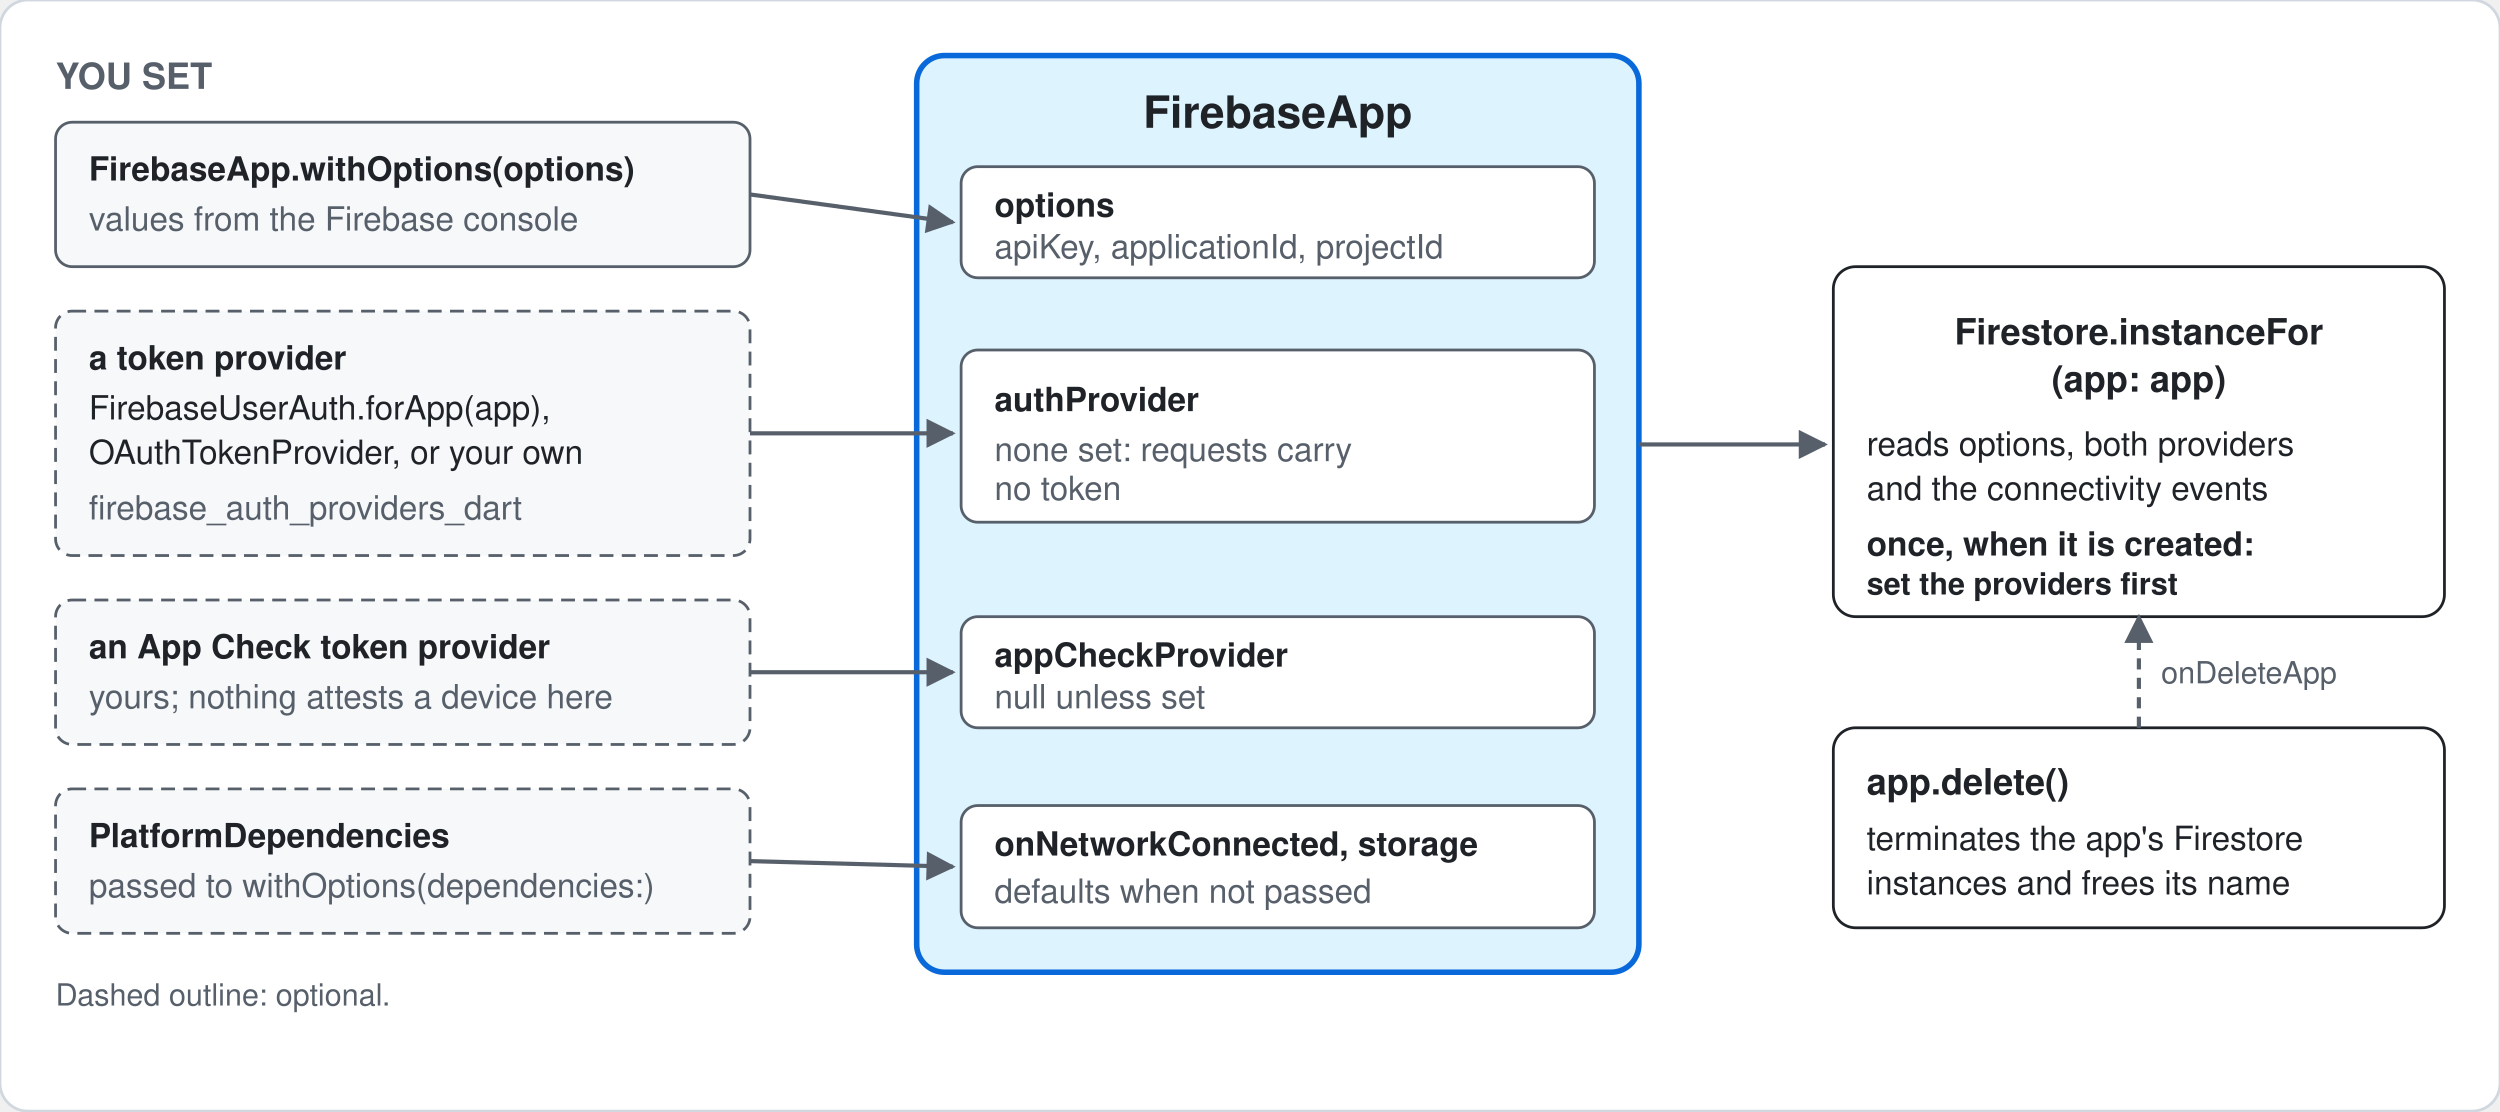
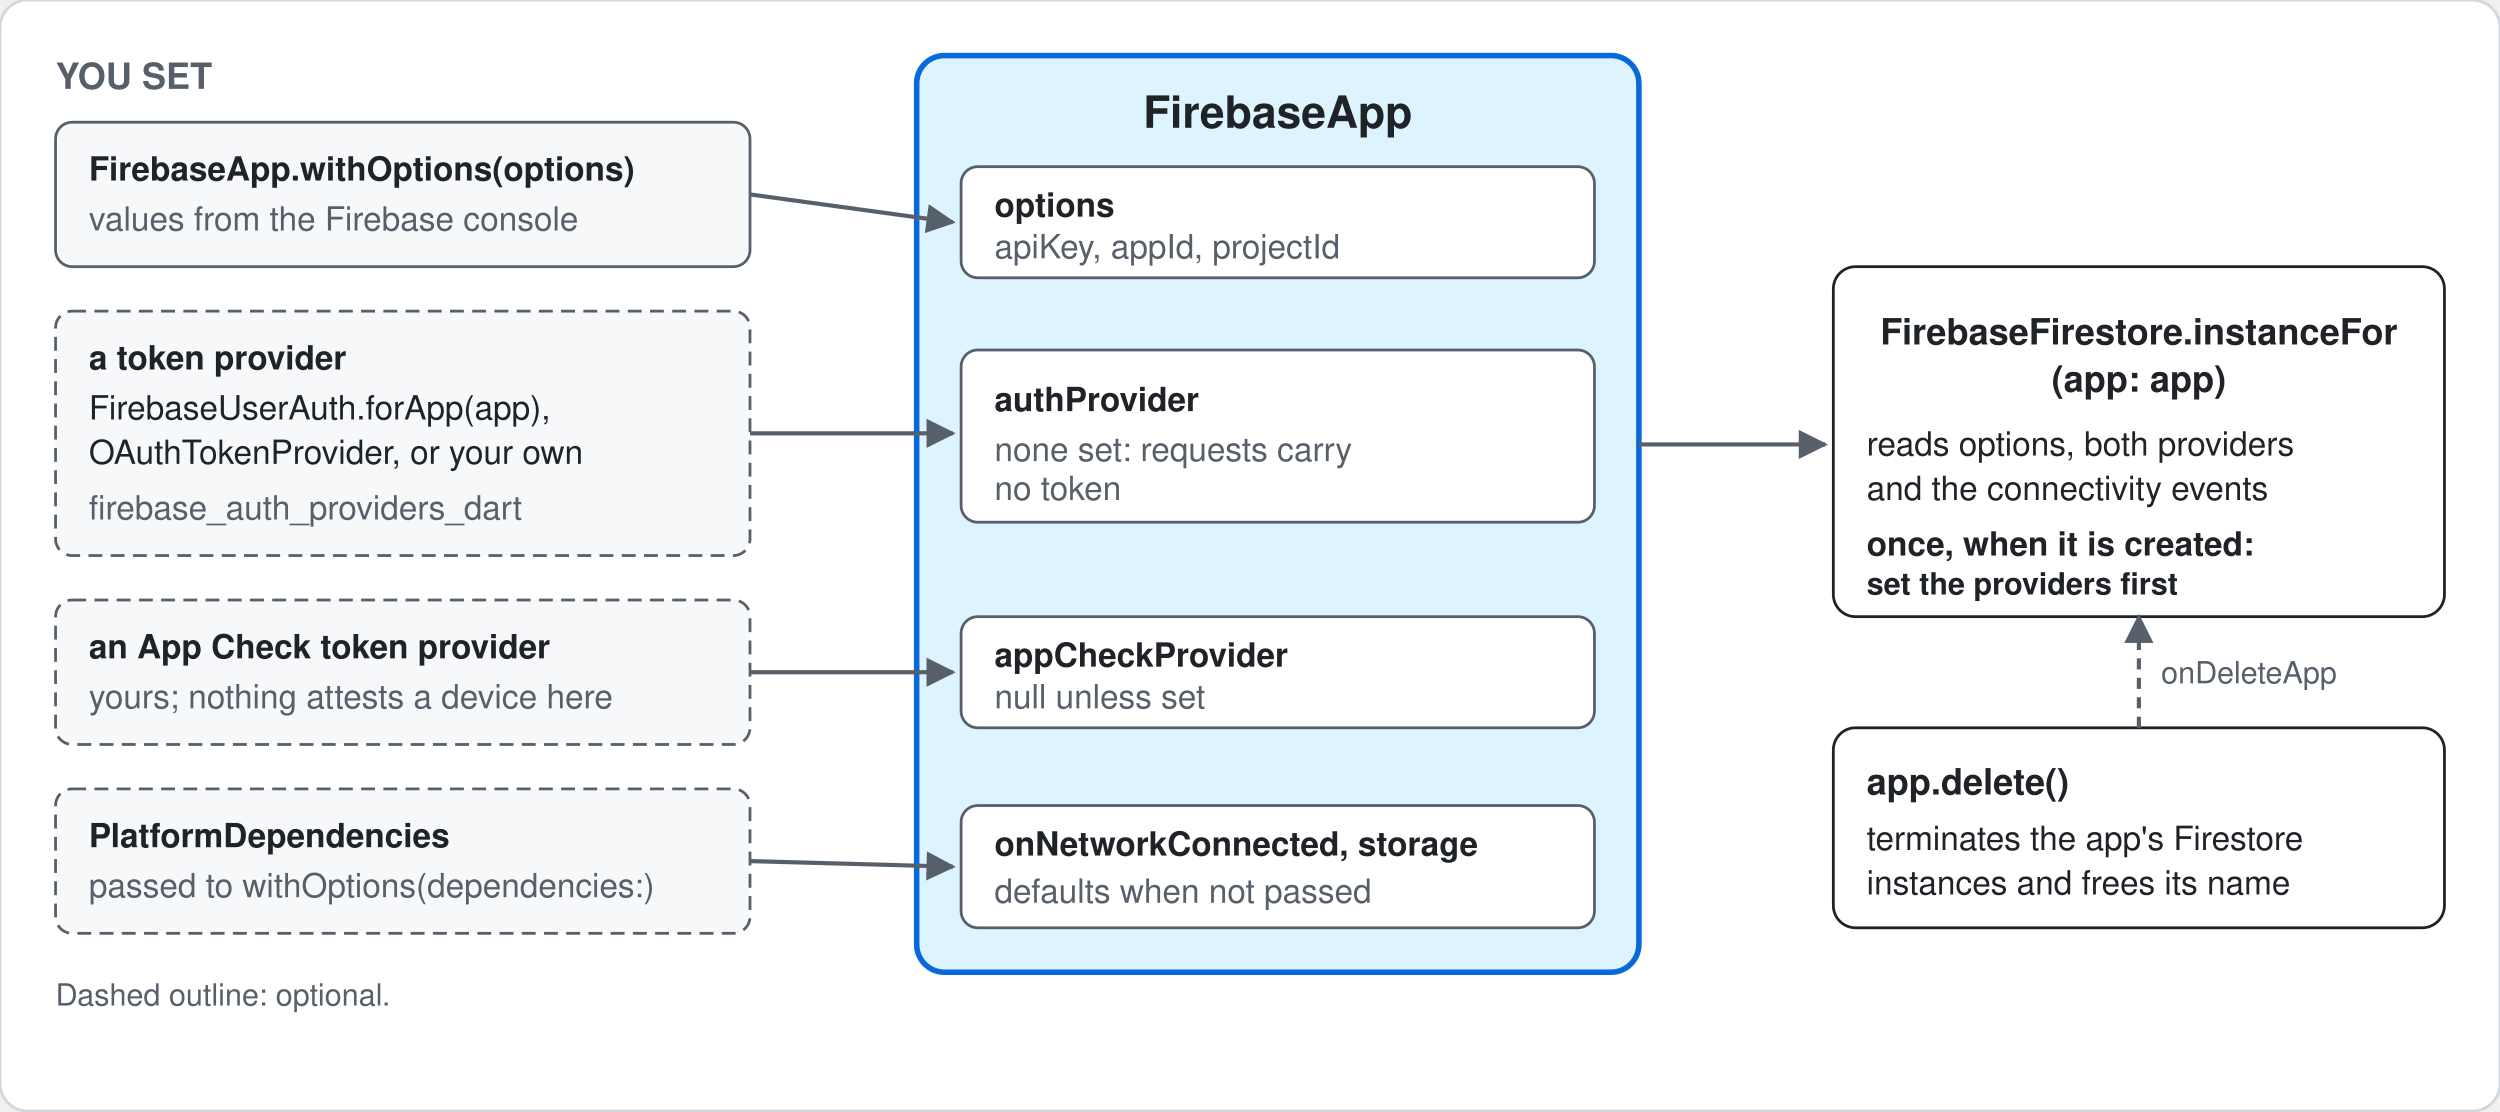
<svg xmlns="http://www.w3.org/2000/svg" viewBox="0 0 900 400" role="img" aria-labelledby="title desc" font-family="system-ui, -apple-system, Segoe UI, Helvetica, Arial, sans-serif">
  <defs>
    <marker id="arrow" viewBox="0 0 10 10" refX="9" refY="5" markerWidth="7" markerHeight="7" orient="auto-start-reverse">
      <path d="M0,0 L10,5 L0,10 z" fill="#57606a" />
    </marker>
  </defs>
  <rect x="0" y="0" width="900" height="400" rx="10" fill="#ffffff" stroke="#d0d7de" />
  <text x="20" y="32" font-size="13" font-weight="600" fill="#57606a">YOU SET</text>
  <g font-size="12" fill="#1f2328">
    <rect x="20" y="44" width="250" height="52" rx="6" fill="#f6f8fa" stroke="#57606a" />
    <text x="32" y="65" font-weight="600">FirebaseApp.withOptions(options)</text>
    <text x="32" y="83" fill="#57606a">values from the Firebase console</text>
    <rect x="20" y="112" width="250" height="88" rx="6" fill="#f6f8fa" stroke="#57606a" stroke-dasharray="5 3" />
    <text x="32" y="133" font-weight="600">a token provider</text>
    <text x="32" y="151">FirebaseUserAuth.forApp(app),</text>
    <text x="32" y="167">OAuthTokenProvider, or your own</text>
    <text x="32" y="187" fill="#57606a">firebase_auth_providers_dart</text>
    <rect x="20" y="216" width="250" height="52" rx="6" fill="#f6f8fa" stroke="#57606a" stroke-dasharray="5 3" />
    <text x="32" y="237" font-weight="600">an App Check token provider</text>
    <text x="32" y="255" fill="#57606a">yours; nothing attests a device here</text>
    <rect x="20" y="284" width="250" height="52" rx="6" fill="#f6f8fa" stroke="#57606a" stroke-dasharray="5 3" />
    <text x="32" y="305" font-weight="600">PlatformDependencies</text>
    <text x="32" y="323" fill="#57606a">passed to withOptions(dependencies:)</text>
  </g>
  <text x="20" y="362" font-size="11" fill="#57606a">Dashed outline: optional.</text>
  <rect x="330" y="20" width="260" height="330" rx="10" fill="#ddf4ff" stroke="#0969da" stroke-width="2" />
  <text x="460" y="46" font-size="16" font-weight="700" fill="#1f2328" text-anchor="middle">FirebaseApp</text>
  <g font-size="12" fill="#1f2328">
    <rect x="346" y="60" width="228" height="40" rx="6" fill="#ffffff" stroke="#57606a" />
    <text x="358" y="78" font-weight="600">options</text>
-     <text x="358" y="93" fill="#57606a">apiKey, applicationId, projectId</text>
+     <text x="358" y="93" fill="#57606a">apiKey, appId, projectId</text>
    <rect x="346" y="126" width="228" height="62" rx="6" fill="#ffffff" stroke="#57606a" />
    <text x="358" y="148" font-weight="600">authProvider</text>
    <text x="358" y="166" fill="#57606a">none set: requests carry</text>
    <text x="358" y="180" fill="#57606a">no token</text>
    <rect x="346" y="222" width="228" height="40" rx="6" fill="#ffffff" stroke="#57606a" />
    <text x="358" y="240" font-weight="600">appCheckProvider</text>
    <text x="358" y="255" fill="#57606a">null unless set</text>
    <rect x="346" y="290" width="228" height="44" rx="6" fill="#ffffff" stroke="#57606a" />
    <text x="358" y="308" font-weight="600">onNetworkConnected, storage</text>
    <text x="358" y="325" fill="#57606a">defaults when not passed</text>
  </g>
  <g stroke="#57606a" stroke-width="1.5" marker-end="url(#arrow)" fill="none">
    <line x1="270" y1="70" x2="343" y2="80" />
    <line x1="270" y1="156" x2="343" y2="156" />
    <line x1="270" y1="242" x2="343" y2="242" />
    <line x1="270" y1="310" x2="343" y2="312" />
  </g>
  <rect x="660" y="96" width="220" height="126" rx="8" fill="#ffffff" stroke="#1f2328" />
-   <text x="770" y="124" font-size="13" font-weight="700" fill="#1f2328" text-anchor="middle">Firestore.instanceFor</text>
+   <text x="770" y="124" font-size="13" font-weight="700" fill="#1f2328" text-anchor="middle">FirebaseFirestore.instanceFor</text>
  <text x="770" y="141" font-size="13" font-weight="700" fill="#1f2328" text-anchor="middle">(app: app)</text>
  <g font-size="12" fill="#1f2328">
    <text x="672" y="164">reads options, both providers</text>
    <text x="672" y="180">and the connectivity events</text>
    <text x="672" y="200" font-weight="600">once, when it is created:</text>
    <text x="672" y="214" font-weight="600" font-size="11">set the providers first</text>
  </g>
  <g stroke="#57606a" stroke-width="1.5" fill="none" marker-end="url(#arrow)">
    <line x1="590" y1="160" x2="657" y2="160" />
  </g>
  <rect x="660" y="262" width="220" height="72" rx="8" fill="#ffffff" stroke="#1f2328" />
  <text x="672" y="286" font-size="13" font-weight="700" fill="#1f2328">app.delete()</text>
  <text x="672" y="306" font-size="12" fill="#1f2328">terminates the app's Firestore</text>
  <text x="672" y="322" font-size="12" fill="#1f2328">instances and frees its name</text>
  <path d="M770,262 L770,222" stroke="#57606a" stroke-width="1.5" stroke-dasharray="4 3" fill="none" marker-end="url(#arrow)" />
  <text x="778" y="246" font-size="11" fill="#57606a">onDeleteApp</text>
</svg>
